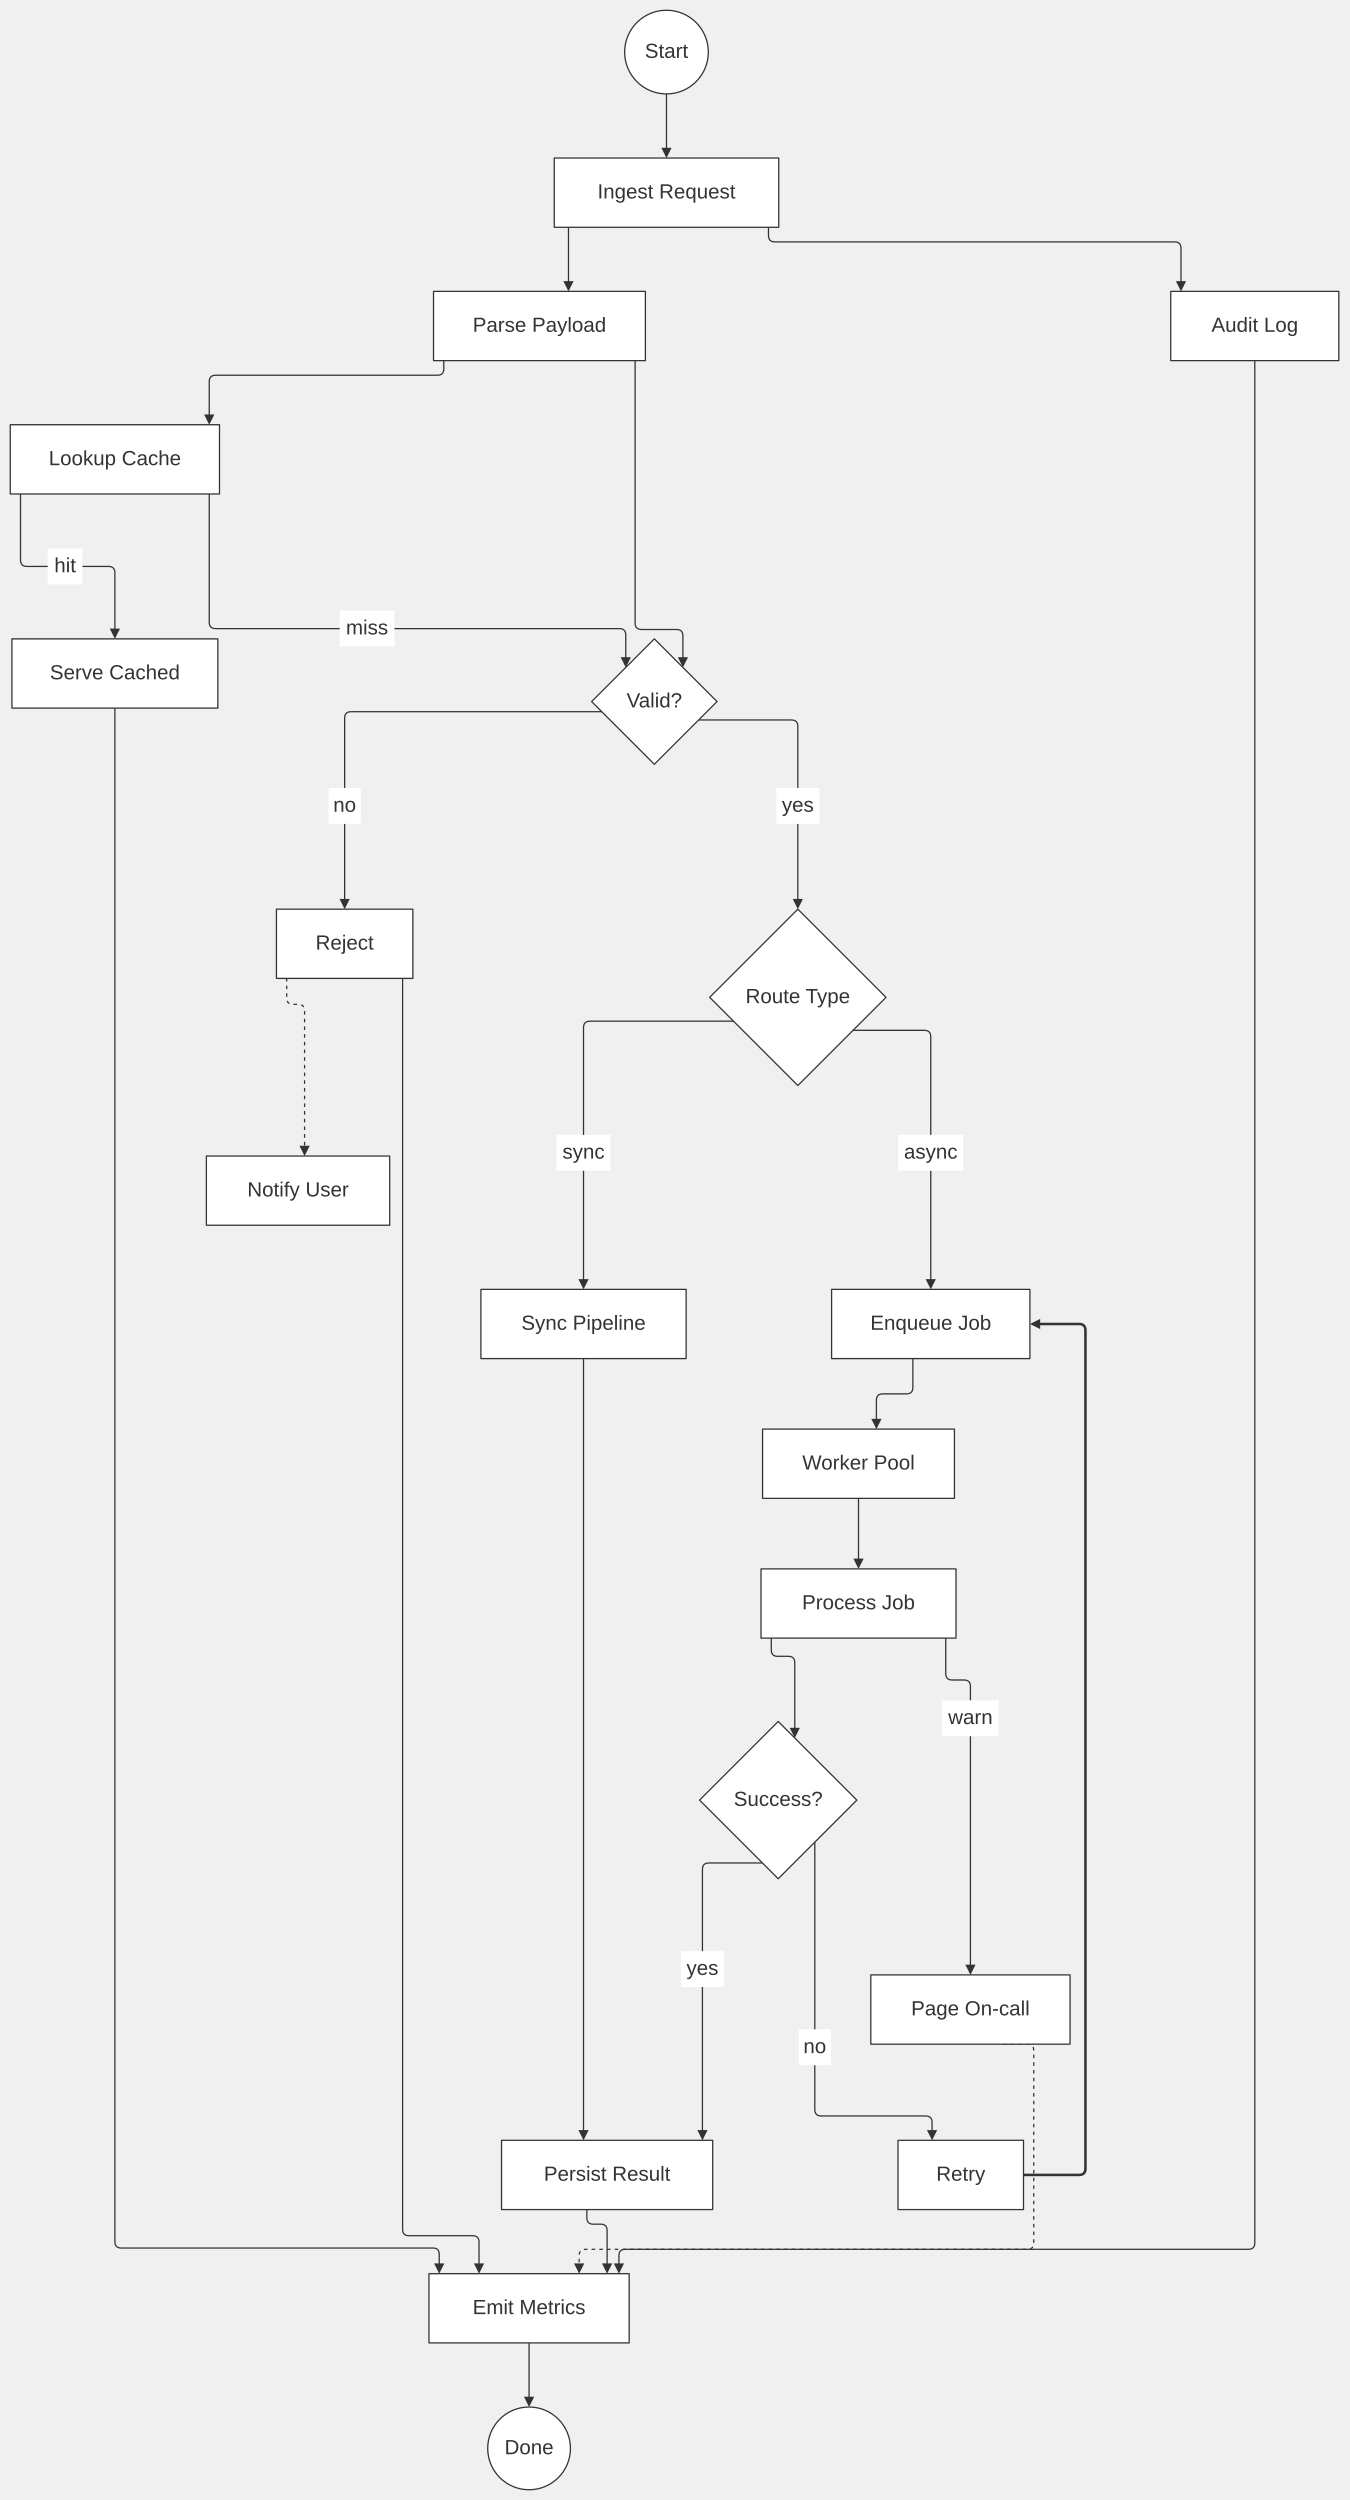
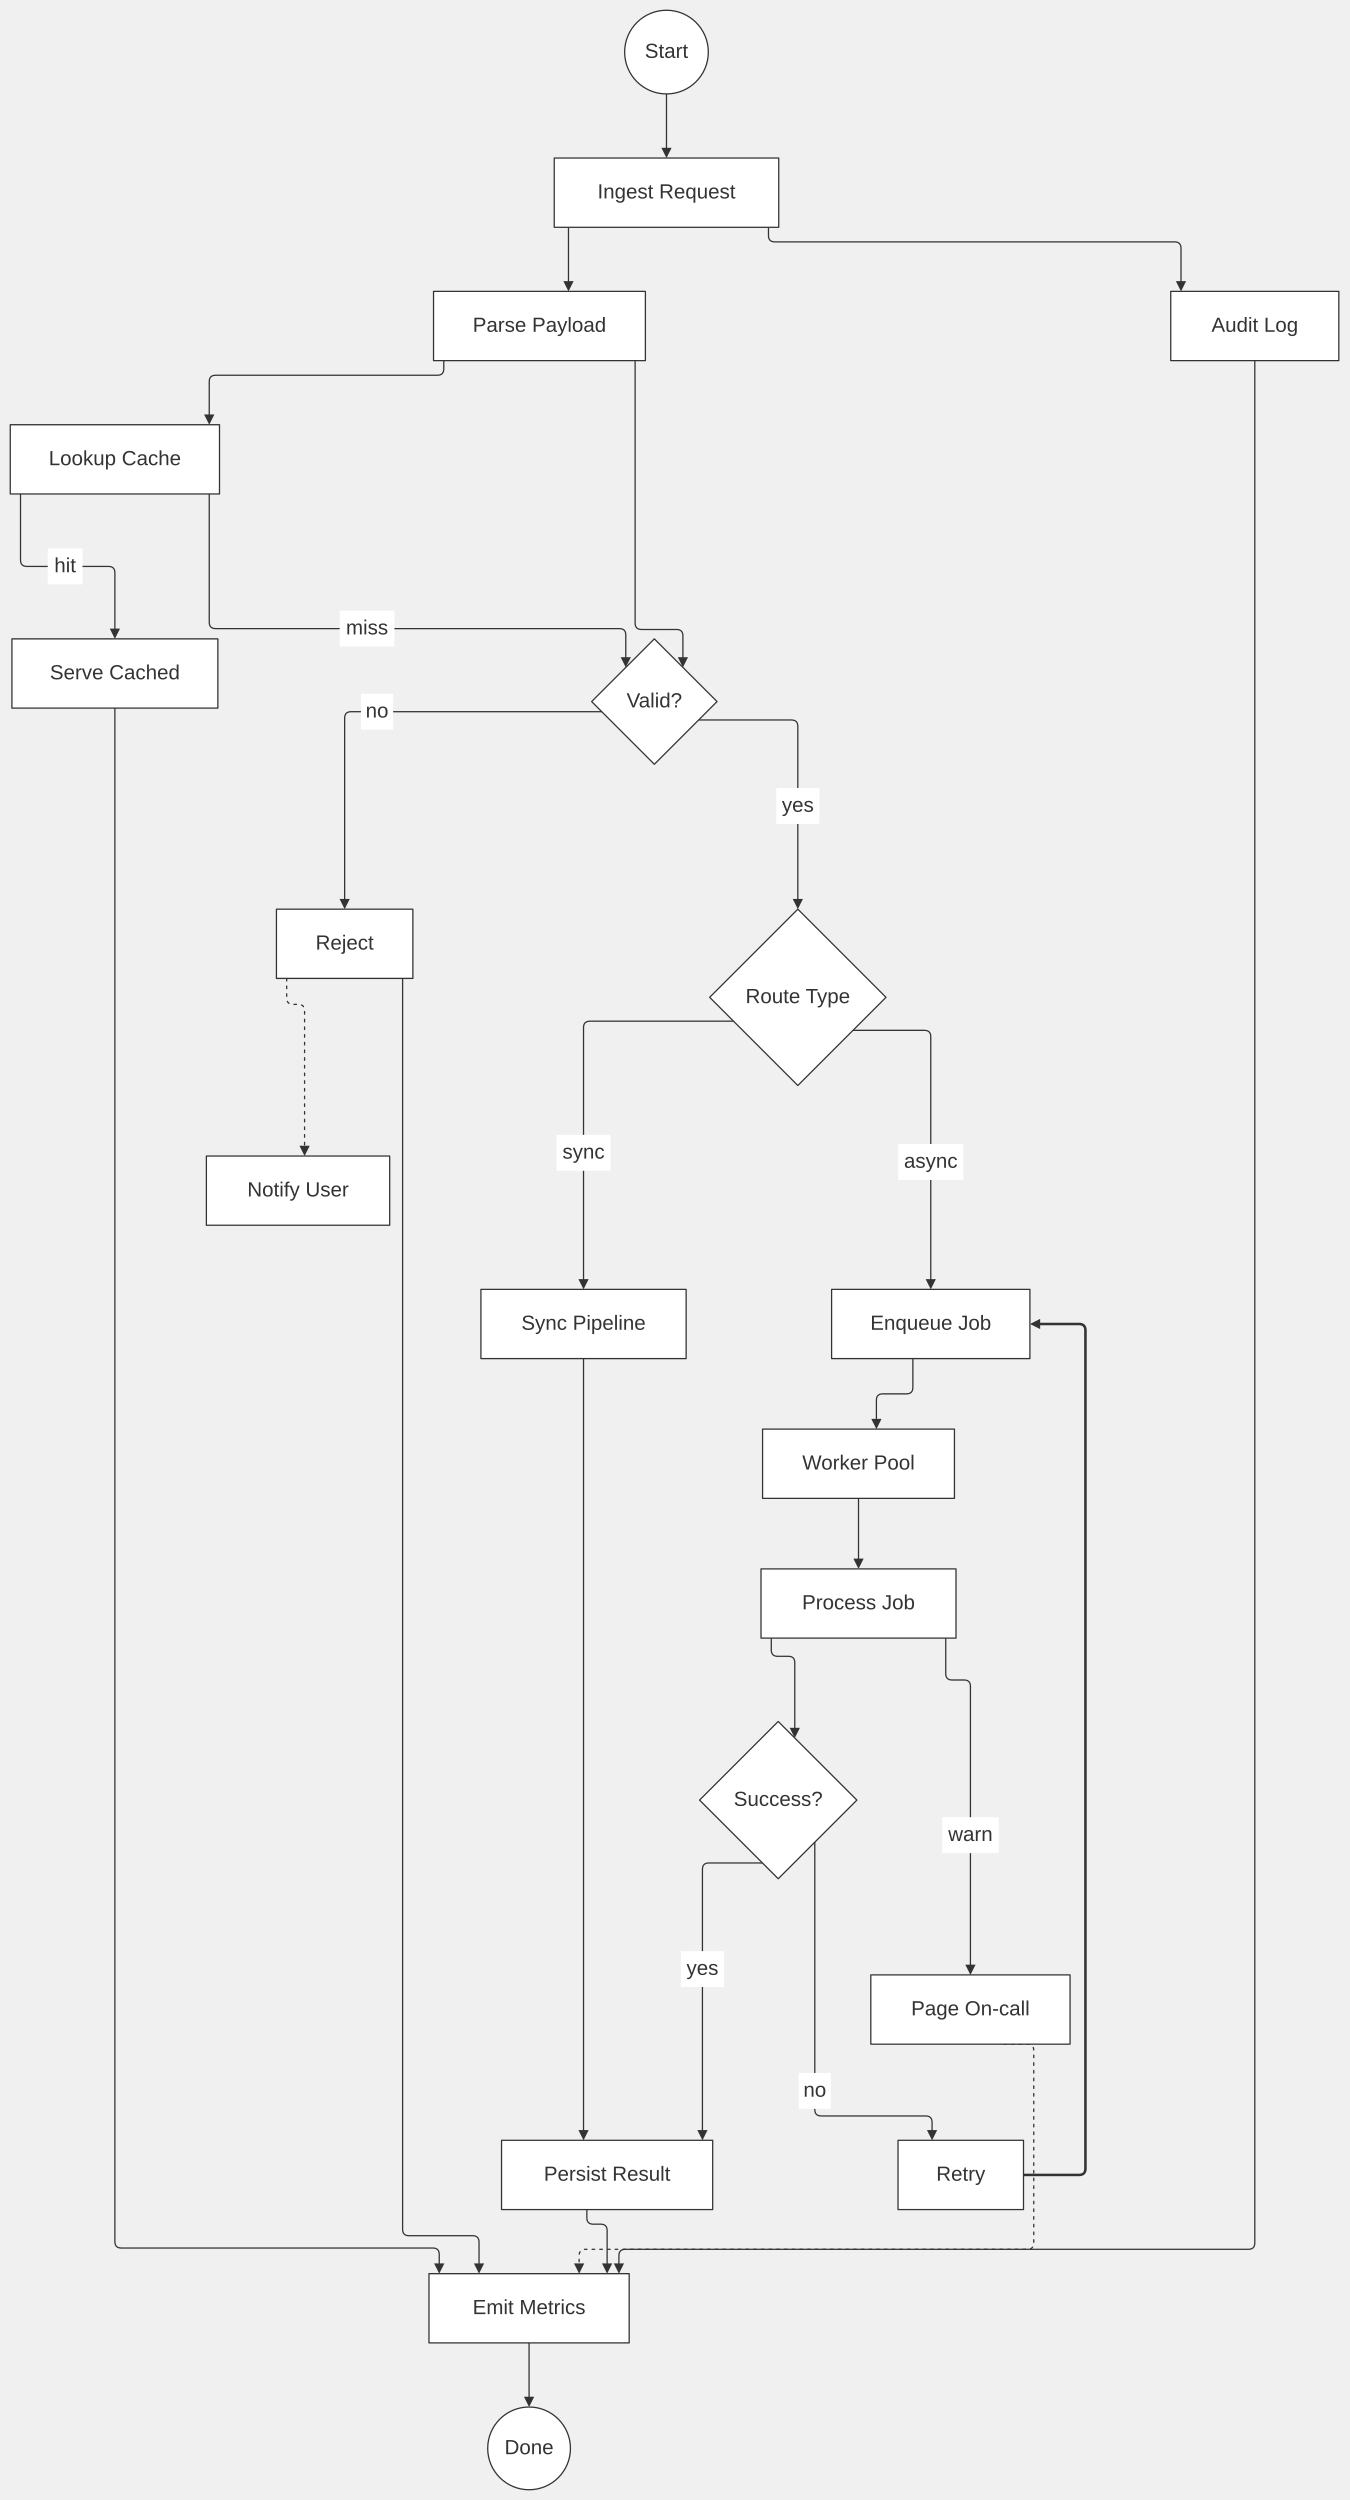
<svg xmlns="http://www.w3.org/2000/svg" width="100%" viewBox="0 0 1052.17 1949.78" style="max-width: 1052.17px; background-color: transparent;" font-family="&quot;trebuchet ms&quot;, verdana, arial, sans-serif" font-size="16.00">
  <defs>
    <marker id="arrowhead" viewBox="0 0 10.00 10.00" refX="5.00" refY="5.00" markerWidth="8.00" markerHeight="8.00" orient="auto-start-reverse" markerUnits="userSpaceOnUse">
      <path d="M 0 0 L 10.00 5.00 L 0 10.00 z" fill="#333" />
    </marker>
  </defs>
  <g transform="translate(0.00,0.00)">
    <g class="edgePaths">
      <path d="M519.80,73.26 L519.80,119.26" stroke="#333" stroke-width="1.00" fill="none" stroke-linecap="round" stroke-linejoin="round" marker-end="url(#arrowhead)" />
      <path d="M443.36,177.26 L443.36,223.26" stroke="#333" stroke-width="1.00" fill="none" stroke-linecap="round" stroke-linejoin="round" marker-end="url(#arrowhead)" />
      <path d="M495.34,281.26 L495.34,485.94 Q495.34,490.94 500.34,490.94 L527.60,490.94 Q532.60,490.94 532.60,495.94 L532.60,516.54" stroke="#333" stroke-width="1.00" fill="none" stroke-linecap="round" stroke-linejoin="round" marker-end="url(#arrowhead)" />
      <path d="M469.33,555.07 L273.80,555.07 Q268.80,555.07 268.80,560.07 L268.80,705.07" stroke="#333" stroke-width="1.00" fill="none" stroke-linecap="round" stroke-linejoin="round" marker-end="url(#arrowhead)" />
      <path d="M223.60,763.07 L223.60,778.32 Q223.60,783.32 228.60,783.32 L232.54,783.32 Q237.54,783.32 237.54,788.32 L237.54,897.59" stroke="#333" stroke-width="1.00" fill="none" stroke-linecap="round" stroke-linejoin="round" stroke-dasharray="2.00,4.00" marker-end="url(#arrowhead)" />
      <path d="M314.00,763.07 L314.00,1738.66 Q314.00,1743.66 319.00,1743.66 L368.60,1743.66 Q373.60,1743.66 373.60,1748.66 L373.60,1769.26" stroke="#333" stroke-width="1.00" fill="none" stroke-linecap="round" stroke-linejoin="round" marker-end="url(#arrowhead)" />
      <path d="M544.86,561.53 L617.23,561.53 Q622.23,561.53 622.23,566.53 L622.23,705.07" stroke="#333" stroke-width="1.00" fill="none" stroke-linecap="round" stroke-linejoin="round" marker-end="url(#arrowhead)" />
      <path d="M572.09,796.44 L460.10,796.44 Q455.10,796.44 455.10,801.44 L455.10,1001.59" stroke="#333" stroke-width="1.00" fill="none" stroke-linecap="round" stroke-linejoin="round" marker-end="url(#arrowhead)" />
      <path d="M665.25,803.57 L720.91,803.57 Q725.91,803.57 725.91,808.57 L725.91,1001.59" stroke="#333" stroke-width="1.00" fill="none" stroke-linecap="round" stroke-linejoin="round" marker-end="url(#arrowhead)" />
      <path d="M711.95,1059.59 L711.95,1082.09 Q711.95,1087.09 706.95,1087.09 L688.52,1087.09 Q683.52,1087.09 683.52,1092.09 L683.52,1110.59" stroke="#333" stroke-width="1.00" fill="none" stroke-linecap="round" stroke-linejoin="round" marker-end="url(#arrowhead)" />
      <path d="M669.56,1168.59 L669.56,1219.59" stroke="#333" stroke-width="1.00" fill="none" stroke-linecap="round" stroke-linejoin="round" marker-end="url(#arrowhead)" />
      <path d="M601.53,1277.59 L601.53,1286.78 Q601.53,1291.78 606.53,1291.78 L614.86,1291.78 Q619.86,1291.78 619.86,1296.78 L619.86,1351.51" stroke="#333" stroke-width="1.00" fill="none" stroke-linecap="round" stroke-linejoin="round" marker-end="url(#arrowhead)" />
      <path d="M635.47,1436.73 L635.47,1645.26 Q635.47,1650.26 640.47,1650.26 L721.93,1650.26 Q726.93,1650.26 726.93,1655.26 L726.93,1665.26" stroke="#333" stroke-width="1.00" fill="none" stroke-linecap="round" stroke-linejoin="round" marker-end="url(#arrowhead)" />
      <path d="M798.24,1696.26 L841.55,1696.26 Q846.55,1696.26 846.55,1691.26 L846.55,1037.59 Q846.55,1032.59 841.55,1032.59 L807.24,1032.59" stroke="#333" stroke-width="2.00" fill="none" stroke-linecap="round" stroke-linejoin="round" marker-end="url(#arrowhead)" />
      <path d="M594.64,1452.96 L552.84,1452.96 Q547.84,1452.96 547.84,1457.96 L547.84,1665.26" stroke="#333" stroke-width="1.00" fill="none" stroke-linecap="round" stroke-linejoin="round" marker-end="url(#arrowhead)" />
      <path d="M455.10,1059.59 L455.10,1665.26" stroke="#333" stroke-width="1.00" fill="none" stroke-linecap="round" stroke-linejoin="round" marker-end="url(#arrowhead)" />
      <path d="M457.70,1723.26 L457.70,1729.66 Q457.70,1734.66 462.70,1734.66 L468.50,1734.66 Q473.50,1734.66 473.50,1739.66 L473.50,1769.26" stroke="#333" stroke-width="1.00" fill="none" stroke-linecap="round" stroke-linejoin="round" marker-end="url(#arrowhead)" />
      <path d="M346.11,281.26 L346.11,287.66 Q346.11,292.66 341.11,292.66 L168.19,292.66 Q163.19,292.66 163.19,297.66 L163.19,327.26" stroke="#333" stroke-width="1.00" fill="none" stroke-linecap="round" stroke-linejoin="round" marker-end="url(#arrowhead)" />
      <path d="M16.00,385.26 L16.00,436.76 Q16.00,441.76 21.00,441.76 L84.60,441.76 Q89.60,441.76 89.60,446.76 L89.60,494.26" stroke="#333" stroke-width="1.00" fill="none" stroke-linecap="round" stroke-linejoin="round" marker-end="url(#arrowhead)" />
      <path d="M89.60,552.26 L89.60,1748.26 Q89.60,1753.26 94.60,1753.26 L337.56,1753.26 Q342.56,1753.26 342.56,1758.26 L342.56,1769.26" stroke="#333" stroke-width="1.00" fill="none" stroke-linecap="round" stroke-linejoin="round" marker-end="url(#arrowhead)" />
      <path d="M163.19,385.26 L163.19,485.26 Q163.19,490.26 168.19,490.26 L483.05,490.26 Q488.05,490.26 488.05,495.26 L488.05,516.54" stroke="#333" stroke-width="1.00" fill="none" stroke-linecap="round" stroke-linejoin="round" marker-end="url(#arrowhead)" />
      <path d="M599.34,177.26 L599.34,183.66 Q599.34,188.66 604.34,188.66 L916.08,188.66 Q921.08,188.66 921.08,193.66 L921.08,223.26" stroke="#333" stroke-width="1.00" fill="none" stroke-linecap="round" stroke-linejoin="round" marker-end="url(#arrowhead)" />
      <path d="M978.63,281.26 L978.63,1749.26 Q978.63,1754.26 973.63,1754.26 L487.70,1754.26 Q482.70,1754.26 482.70,1759.26 L482.70,1769.26" stroke="#333" stroke-width="1.00" fill="none" stroke-linecap="round" stroke-linejoin="round" marker-end="url(#arrowhead)" />
      <path d="M737.59,1277.59 L737.59,1305.25 Q737.59,1310.25 742.59,1310.25 L751.85,1310.25 Q756.85,1310.25 756.85,1315.25 L756.85,1536.26" stroke="#333" stroke-width="1.00" fill="none" stroke-linecap="round" stroke-linejoin="round" marker-end="url(#arrowhead)" />
      <path d="M782.87,1594.26 L801.24,1594.26 Q806.24,1594.26 806.24,1599.26 L806.24,1749.26 Q806.24,1754.26 801.24,1754.26 L456.67,1754.26 Q451.67,1754.26 451.67,1759.26 L451.67,1769.26" stroke="#333" stroke-width="1.00" fill="none" stroke-linecap="round" stroke-linejoin="round" stroke-dasharray="2.00,4.00" marker-end="url(#arrowhead)" />
      <path d="M412.63,1827.26 L412.63,1873.26" stroke="#333" stroke-width="1.00" fill="none" stroke-linecap="round" stroke-linejoin="round" marker-end="url(#arrowhead)" />
    </g>
    <g class="nodes">
      <ellipse cx="412.63" cy="1909.52" rx="32.26" ry="32.26" fill="white" stroke="#333" stroke-width="1.00" stroke-linejoin="round" />
      <text x="412.63" y="1909.52" text-anchor="middle" dominant-baseline="middle" fill="#333">Done</text>
      <rect x="679.15" y="1540.26" width="155.40" height="54.00" fill="white" stroke="#333" stroke-width="1.00" stroke-linejoin="round" />
      <text x="756.85" y="1567.26" text-anchor="middle" dominant-baseline="middle" fill="#333">Page On-call</text>
      <rect x="913.08" y="227.26" width="131.08" height="54.00" fill="white" stroke="#333" stroke-width="1.00" stroke-linejoin="round" />
      <text x="978.63" y="254.26" text-anchor="middle" dominant-baseline="middle" fill="#333">Audit Log</text>
      <rect x="8.00" y="331.26" width="163.19" height="54.00" fill="white" stroke="#333" stroke-width="1.00" stroke-linejoin="round" />
      <text x="89.60" y="358.26" text-anchor="middle" dominant-baseline="middle" fill="#333">Lookup Cache</text>
      <rect x="9.30" y="498.26" width="160.60" height="54.00" fill="white" stroke="#333" stroke-width="1.00" stroke-linejoin="round" />
      <text x="89.60" y="525.26" text-anchor="middle" dominant-baseline="middle" fill="#333">Serve Cached</text>
      <rect x="432.27" y="123.26" width="175.07" height="54.00" fill="white" stroke="#333" stroke-width="1.00" stroke-linejoin="round" />
      <text x="519.80" y="150.26" text-anchor="middle" dominant-baseline="middle" fill="#333">Ingest Request</text>
      <rect x="334.56" y="1773.26" width="156.14" height="54.00" fill="white" stroke="#333" stroke-width="1.00" stroke-linejoin="round" />
      <text x="412.63" y="1800.26" text-anchor="middle" dominant-baseline="middle" fill="#333">Emit Metrics</text>
      <rect x="160.96" y="901.59" width="142.96" height="54.00" fill="white" stroke="#333" stroke-width="1.00" stroke-linejoin="round" />
      <text x="232.44" y="928.59" text-anchor="middle" dominant-baseline="middle" fill="#333">Notify User</text>
      <rect x="338.11" y="227.26" width="165.24" height="54.00" fill="white" stroke="#333" stroke-width="1.00" stroke-linejoin="round" />
      <text x="420.72" y="254.26" text-anchor="middle" dominant-baseline="middle" fill="#333">Parse Payload</text>
      <rect x="391.16" y="1669.26" width="164.68" height="54.00" fill="white" stroke="#333" stroke-width="1.00" stroke-linejoin="round" />
      <text x="473.50" y="1696.26" text-anchor="middle" dominant-baseline="middle" fill="#333">Persist Result</text>
      <rect x="593.53" y="1223.59" width="152.06" height="54.00" fill="white" stroke="#333" stroke-width="1.00" stroke-linejoin="round" />
      <text x="669.56" y="1250.59" text-anchor="middle" dominant-baseline="middle" fill="#333">Process Job</text>
      <rect x="648.58" y="1005.59" width="154.66" height="54.00" fill="white" stroke="#333" stroke-width="1.00" stroke-linejoin="round" />
      <text x="725.91" y="1032.59" text-anchor="middle" dominant-baseline="middle" fill="#333">Enqueue Job</text>
      <rect x="215.60" y="709.07" width="106.40" height="54.00" fill="white" stroke="#333" stroke-width="1.00" stroke-linejoin="round" />
      <text x="268.80" y="736.07" text-anchor="middle" dominant-baseline="middle" fill="#333">Reject</text>
      <rect x="700.38" y="1669.26" width="97.86" height="54.00" fill="white" stroke="#333" stroke-width="1.00" stroke-linejoin="round" />
      <text x="749.31" y="1696.26" text-anchor="middle" dominant-baseline="middle" fill="#333">Retry</text>
      <polygon points="622.23,709.07 690.99,777.83 622.23,846.59 553.47,777.83" fill="white" stroke="#333" stroke-width="1.00" stroke-linejoin="round" />
      <text x="622.23" y="777.83" text-anchor="middle" dominant-baseline="middle" fill="#333">Route Type</text>
      <ellipse cx="519.80" cy="40.63" rx="32.63" ry="32.63" fill="white" stroke="#333" stroke-width="1.00" stroke-linejoin="round" />
      <text x="519.80" y="40.63" text-anchor="middle" dominant-baseline="middle" fill="#333">Start</text>
      <polygon points="606.94,1342.59 668.28,1403.92 606.94,1465.26 545.60,1403.92" fill="white" stroke="#333" stroke-width="1.00" stroke-linejoin="round" />
      <text x="606.94" y="1403.92" text-anchor="middle" dominant-baseline="middle" fill="#333">Success?</text>
      <rect x="375.08" y="1005.59" width="160.04" height="54.00" fill="white" stroke="#333" stroke-width="1.00" stroke-linejoin="round" />
      <text x="455.10" y="1032.59" text-anchor="middle" dominant-baseline="middle" fill="#333">Sync Pipeline</text>
      <polygon points="510.32,498.26 559.22,547.16 510.32,596.07 461.42,547.16" fill="white" stroke="#333" stroke-width="1.00" stroke-linejoin="round" />
      <text x="510.32" y="547.16" text-anchor="middle" dominant-baseline="middle" fill="#333">Valid?</text>
      <rect x="594.74" y="1114.59" width="149.64" height="54.00" fill="white" stroke="#333" stroke-width="1.00" stroke-linejoin="round" />
      <text x="669.56" y="1141.59" text-anchor="middle" dominant-baseline="middle" fill="#333">Worker Pool</text>
    </g>
    <g class="edgeLabels">
-       <rect x="256.26" y="614.57" width="25.08" height="28.00" fill="white" />
-       <text x="268.80" y="628.57" text-anchor="middle" dominant-baseline="middle" fill="#333">no</text>
-       <rect x="605.43" y="614.57" width="33.61" height="28.00" fill="white" />
-       <text x="622.23" y="628.57" text-anchor="middle" dominant-baseline="middle" fill="#333">yes</text>
+       <rect x="281.52" y="541.07" width="25.08" height="28.00" fill="white" />
+       <text x="294.06" y="555.07" text-anchor="middle" dominant-baseline="middle" fill="#333">no</text>
+       <rect x="605.43" y="614.61" width="33.61" height="28.00" fill="white" />
+       <text x="622.23" y="628.61" text-anchor="middle" dominant-baseline="middle" fill="#333">yes</text>
      <rect x="434.02" y="885.09" width="42.15" height="28.00" fill="white" />
      <text x="455.10" y="899.09" text-anchor="middle" dominant-baseline="middle" fill="#333">sync</text>
-       <rect x="700.56" y="885.09" width="50.69" height="28.00" fill="white" />
-       <text x="725.91" y="899.09" text-anchor="middle" dominant-baseline="middle" fill="#333">async</text>
-       <rect x="622.93" y="1582.72" width="25.08" height="28.00" fill="white" />
-       <text x="635.47" y="1596.72" text-anchor="middle" dominant-baseline="middle" fill="#333">no</text>
+       <rect x="700.56" y="892.25" width="50.69" height="28.00" fill="white" />
+       <text x="725.91" y="906.25" text-anchor="middle" dominant-baseline="middle" fill="#333">async</text>
+       <rect x="622.93" y="1616.72" width="25.08" height="28.00" fill="white" />
+       <text x="635.47" y="1630.72" text-anchor="middle" dominant-baseline="middle" fill="#333">no</text>
      <rect x="531.03" y="1521.71" width="33.61" height="28.00" fill="white" />
      <text x="547.84" y="1535.71" text-anchor="middle" dominant-baseline="middle" fill="#333">yes</text>
      <rect x="37.24" y="427.76" width="27.12" height="28.00" fill="white" />
      <text x="50.80" y="441.76" text-anchor="middle" dominant-baseline="middle" fill="#333">hit</text>
      <rect x="264.90" y="476.26" width="42.71" height="28.00" fill="white" />
      <text x="286.26" y="490.26" text-anchor="middle" dominant-baseline="middle" fill="#333">miss</text>
-       <rect x="734.84" y="1326.09" width="44.01" height="28.00" fill="white" />
-       <text x="756.85" y="1340.09" text-anchor="middle" dominant-baseline="middle" fill="#333">warn</text>
+       <rect x="734.84" y="1417.29" width="44.01" height="28.00" fill="white" />
+       <text x="756.85" y="1431.29" text-anchor="middle" dominant-baseline="middle" fill="#333">warn</text>
    </g>
  </g>
</svg>
